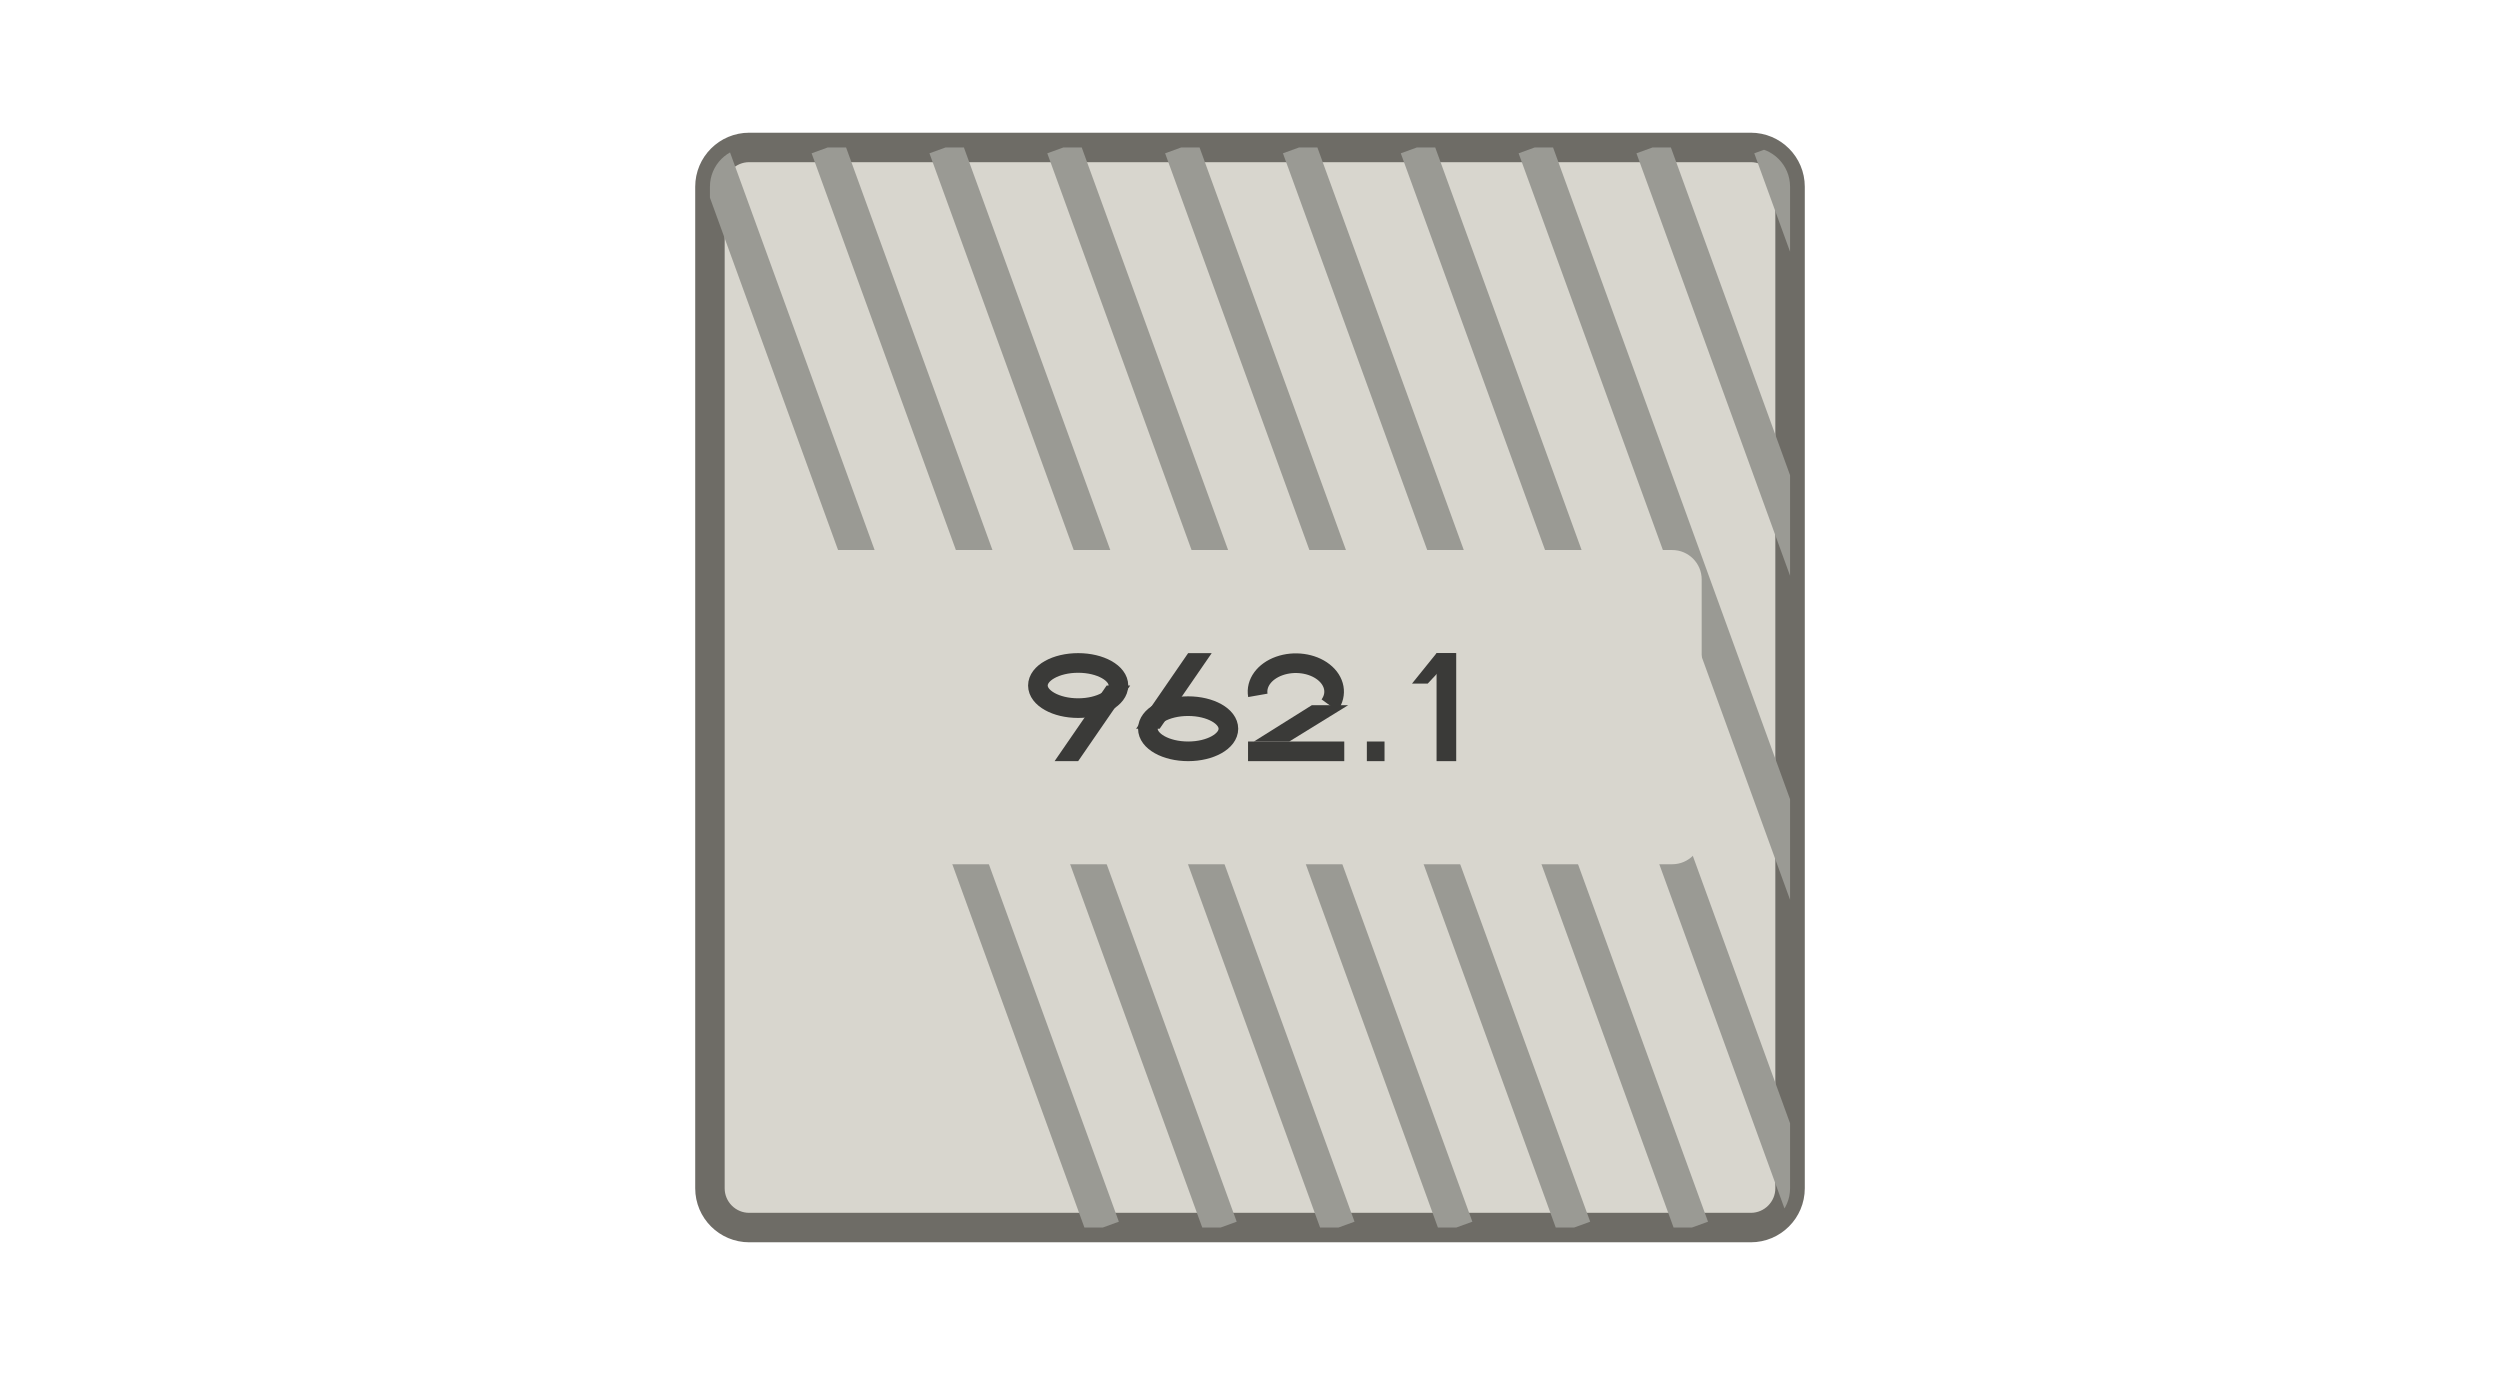
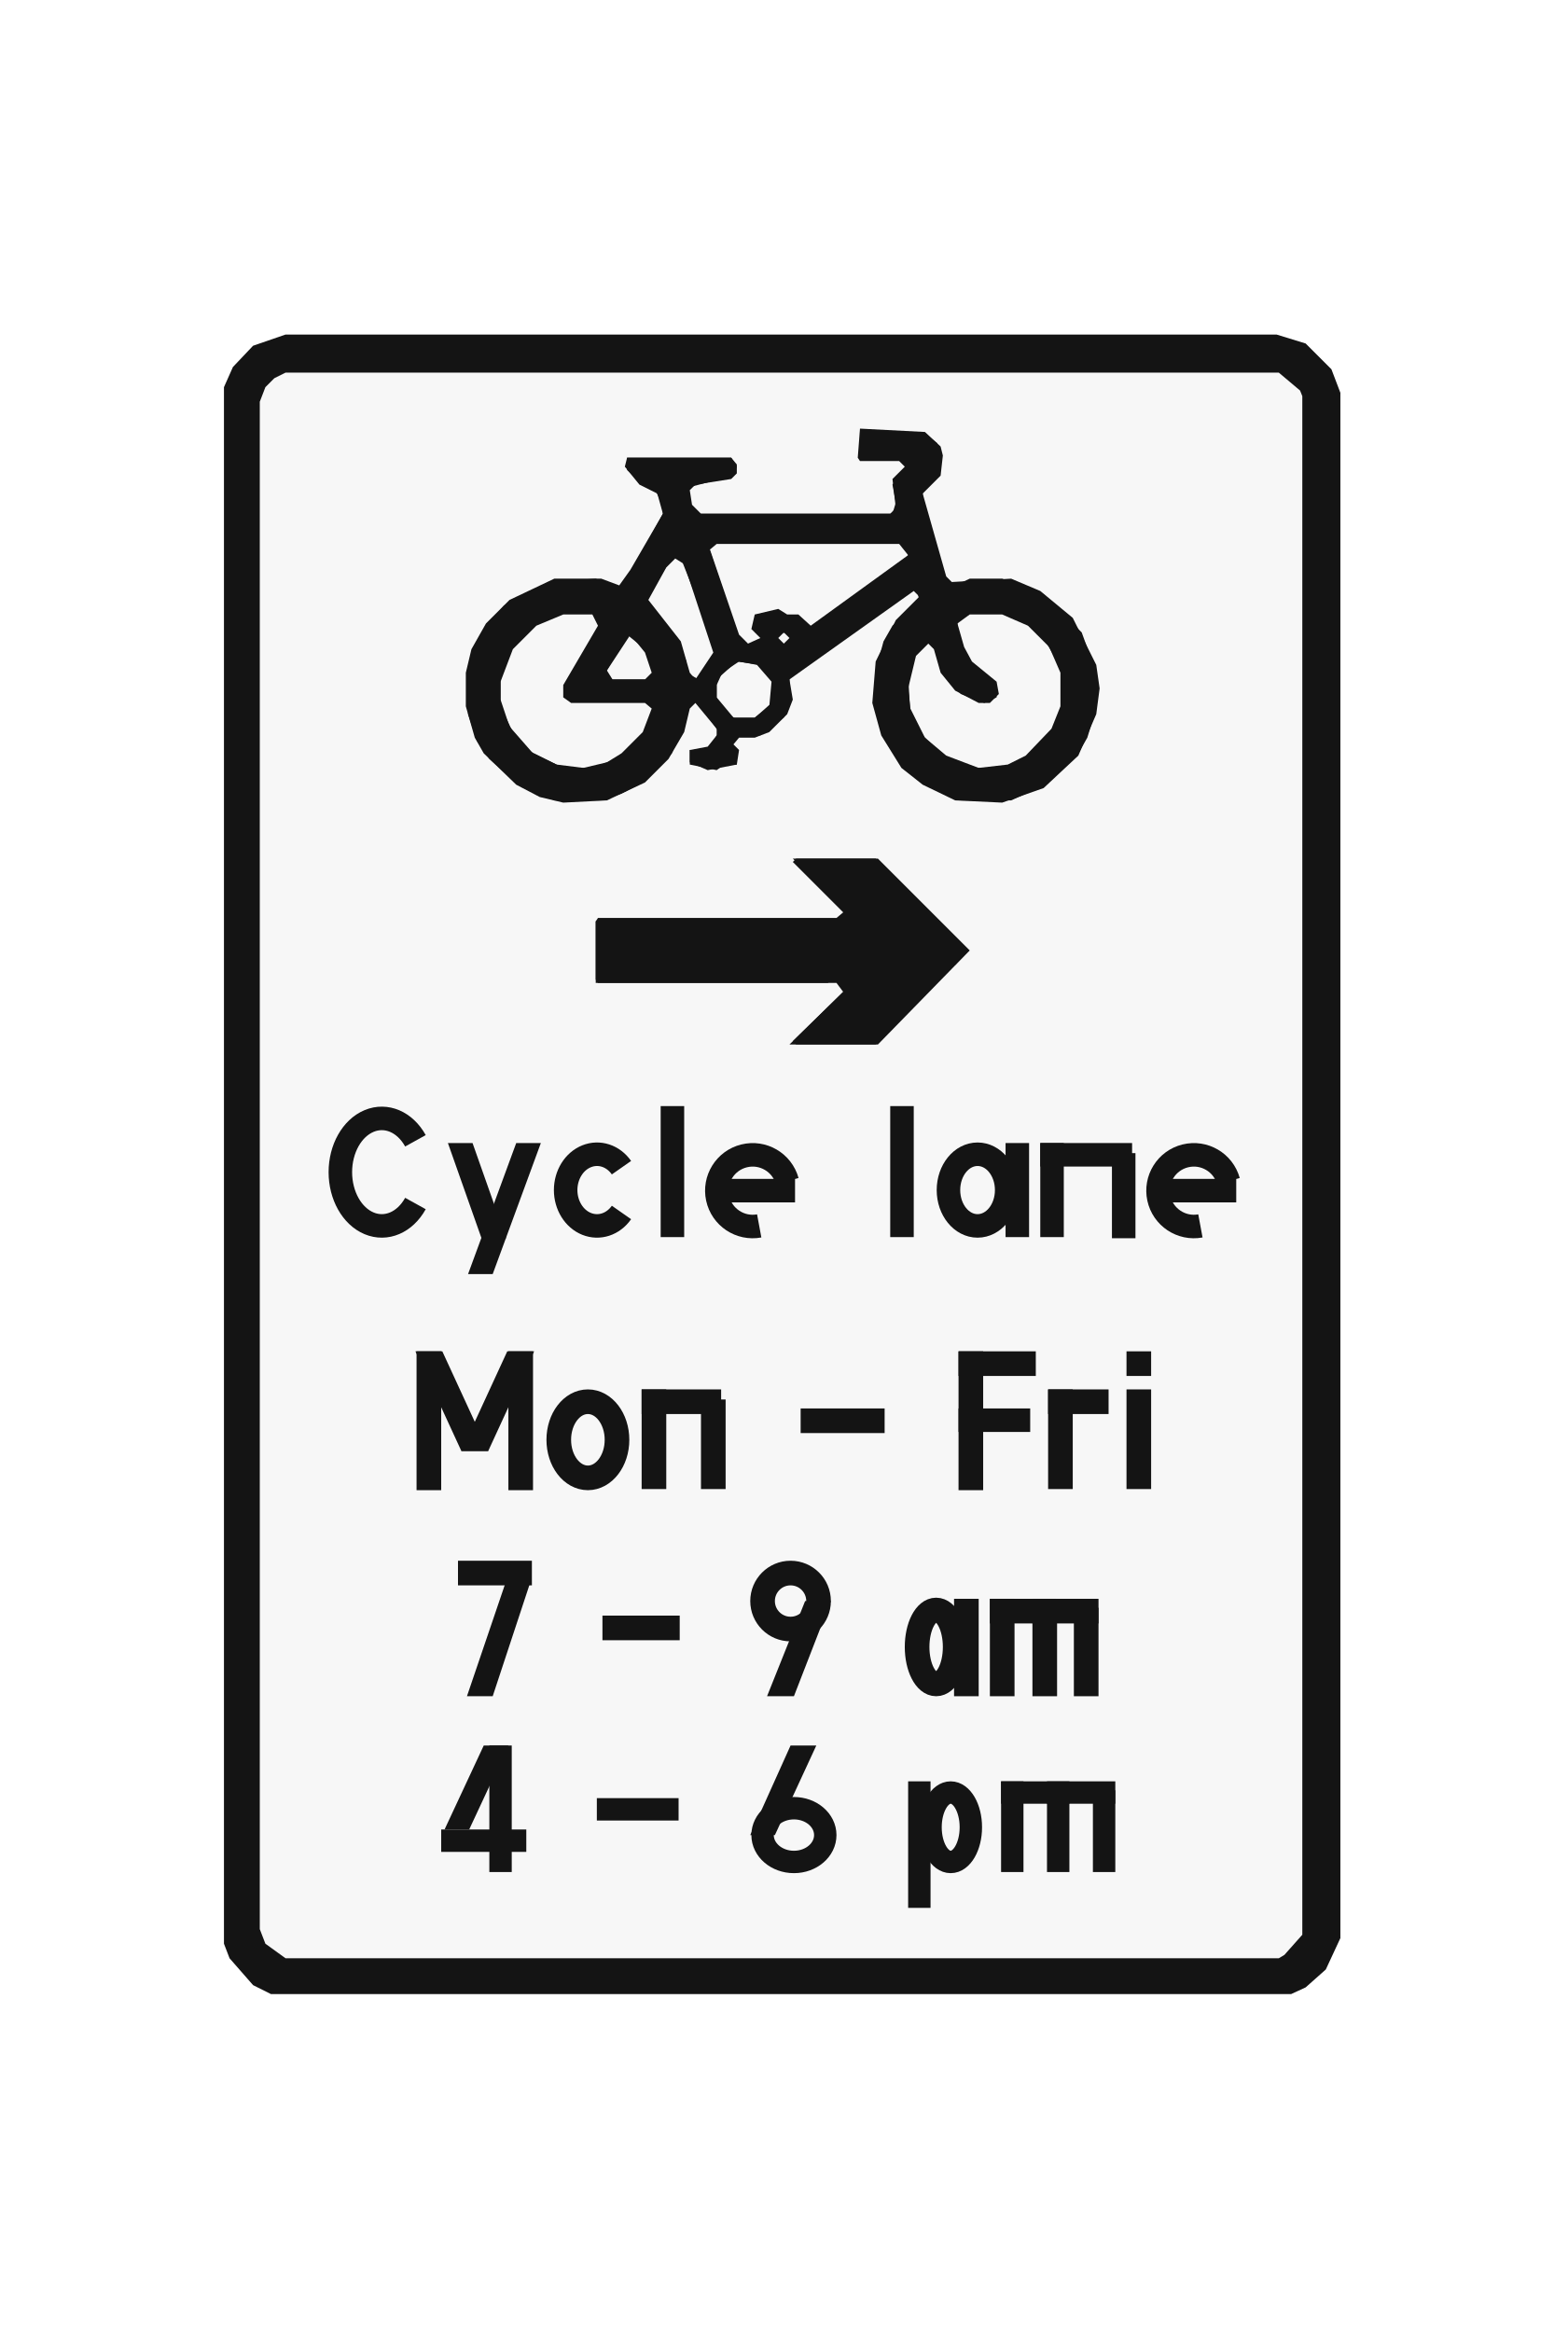
- <svg xmlns="http://www.w3.org/2000/svg" viewBox="-1.273 -0.7 2.546 1.4" width="160" height="88" role="img">
-   <g data-placeholder="1">
-     <rect x="-0.55" y="-0.55" width="1.10" height="1.10" rx="0.04" fill="#D8D6CE" stroke="#6E6C66" stroke-width="0.03" />
-     <clipPath id="ph962x1">
-       <rect x="-0.55" y="-0.55" width="1.10" height="1.10" rx="0.04" />
-     </clipPath>
-     <g clip-path="url(#ph962x1)">
-       <line x1="-0.550" y1="-0.55" x2="-0.150" y2="0.55" stroke="#9A9A94" stroke-width="0.035" />
-       <line x1="-0.430" y1="-0.55" x2="-0.030" y2="0.55" stroke="#9A9A94" stroke-width="0.035" />
-       <line x1="-0.310" y1="-0.55" x2="0.090" y2="0.55" stroke="#9A9A94" stroke-width="0.035" />
-       <line x1="-0.190" y1="-0.55" x2="0.210" y2="0.55" stroke="#9A9A94" stroke-width="0.035" />
-       <line x1="-0.070" y1="-0.55" x2="0.330" y2="0.55" stroke="#9A9A94" stroke-width="0.035" />
-       <line x1="0.050" y1="-0.55" x2="0.450" y2="0.55" stroke="#9A9A94" stroke-width="0.035" />
-       <line x1="0.170" y1="-0.55" x2="0.570" y2="0.55" stroke="#9A9A94" stroke-width="0.035" />
-       <line x1="0.290" y1="-0.55" x2="0.690" y2="0.55" stroke="#9A9A94" stroke-width="0.035" />
-       <line x1="0.410" y1="-0.55" x2="0.810" y2="0.55" stroke="#9A9A94" stroke-width="0.035" />
-       <line x1="0.530" y1="-0.55" x2="0.930" y2="0.55" stroke="#9A9A94" stroke-width="0.035" />
-     </g>
-     <rect x="-0.46" y="-0.14" width="0.92" height="0.32" rx="0.03" fill="#D8D6CE" />
-     <ellipse cx="-0.175" cy="-0.002" rx="0.041" ry="0.023" fill="none" stroke="#3A3A38" stroke-width="0.02" stroke-linecap="butt" />
-     <polygon points="-0.146,-0.002 -0.122,-0.002 -0.175,0.075 -0.199,0.075" fill="#3A3A38" />
-     <ellipse cx="-0.063" cy="0.042" rx="0.041" ry="0.023" fill="none" stroke="#3A3A38" stroke-width="0.02" stroke-linecap="butt" />
-     <polygon points="-0.063,-0.035 -0.039,-0.035 -0.092,0.042 -0.116,0.042" fill="#3A3A38" />
-     <path d="M 0.081 0.018 A 0.039 0.029 0 1 0 0.008 0.008" fill="none" stroke="#3A3A38" stroke-width="0.02" stroke-linecap="butt" stroke-linejoin="miter" />
-     <polygon points="0.063,0.018 0.1,0.018 0.04,0.055 0.004,0.055" fill="#3A3A38" />
-     <rect x="-0.002" y="0.055" width="0.098" height="0.02" fill="#3A3A38" />
-     <rect x="0.119" y="0.055" width="0.018" height="0.02" fill="#3A3A38" />
-     <rect x="0.19" y="-0.035" width="0.02" height="0.11" fill="#3A3A38" />
-     <polygon points="0.19,-0.035 0.165,-0.004 0.181,-0.004 0.21,-0.035" fill="#3A3A38" />
-   </g>
+ <svg xmlns="http://www.w3.org/2000/svg" viewBox="-0.7 -1.04 1.4 2.081" width="160" height="238" role="img">
+   <rect x="-0.5" y="-0.742" width="1.0" height="1.484" fill="none" />
+   <path d="M-0.474,-0.732 -0.492,-0.713 -0.5,-0.695 -0.5,0.695 -0.495,0.708 -0.474,0.732 -0.458,0.74 0.453,0.74 0.466,0.734 0.484,0.718 0.497,0.69 0.497,-0.69 0.489,-0.711 0.466,-0.734 0.44,-0.742 -0.445,-0.742Z" fill="#141414" fill-rule="evenodd" />
+   <path d="M-0.04,-0.45 -0.055,-0.44 -0.06,-0.429 -0.06,-0.418 -0.045,-0.4 -0.026,-0.4 -0.013,-0.41 -0.011,-0.432 -0.024,-0.447ZM-0.137,-0.474 -0.158,-0.442 -0.153,-0.434 -0.124,-0.434 -0.118,-0.44 -0.124,-0.458ZM0,-0.476 -0.005,-0.471 0,-0.466 0.005,-0.471ZM0.166,-0.492 0.155,-0.484 0.161,-0.463 0.168,-0.45 0.19,-0.432 0.192,-0.421 0.184,-0.413 0.174,-0.413 0.153,-0.424 0.14,-0.44 0.134,-0.461 0.129,-0.466 0.118,-0.455 0.111,-0.426 0.113,-0.408 0.126,-0.382 0.145,-0.366 0.174,-0.355 0.2,-0.358 0.216,-0.366 0.239,-0.39 0.247,-0.41 0.247,-0.44 0.237,-0.463 0.218,-0.482 0.195,-0.492ZM-0.197,-0.492 -0.221,-0.482 -0.242,-0.461 -0.253,-0.432 -0.253,-0.416 -0.245,-0.392 -0.224,-0.368 -0.203,-0.358 -0.179,-0.355 -0.158,-0.36 -0.145,-0.368 -0.126,-0.387 -0.118,-0.408 -0.124,-0.413 -0.19,-0.413 -0.197,-0.418 -0.197,-0.429 -0.166,-0.482 -0.171,-0.492ZM-0.097,-0.542 -0.105,-0.534 -0.121,-0.505 -0.092,-0.468 -0.084,-0.44 -0.079,-0.434 -0.063,-0.458 -0.089,-0.537ZM-0.066,-0.55 -0.04,-0.474 -0.032,-0.466 -0.021,-0.471 -0.029,-0.479 -0.026,-0.492 -0.005,-0.497 0.003,-0.492 0.013,-0.492 0.024,-0.482 0.111,-0.545 0.103,-0.555 -0.06,-0.555ZM-0.455,-0.703 -0.463,-0.695 -0.468,-0.682 -0.468,0.682 -0.463,0.695 -0.445,0.708 0.442,0.708 0.447,0.705 0.463,0.687 0.463,-0.687 0.461,-0.692 0.442,-0.708 -0.445,-0.708ZM0.166,-0.192 0.084,-0.108 0.011,-0.108 0.008,-0.111 0.053,-0.155 0.047,-0.163 -0.166,-0.163 -0.168,-0.166 -0.168,-0.218 -0.166,-0.221 0.047,-0.221 0.053,-0.226 0.008,-0.271 0.011,-0.274 0.084,-0.274ZM0.279,-0.447 0.282,-0.426 0.279,-0.403 0.263,-0.366 0.232,-0.337 0.195,-0.324 0.153,-0.326 0.124,-0.34 0.105,-0.355 0.087,-0.384 0.079,-0.413 0.082,-0.45 0.1,-0.487 0.121,-0.508 0.116,-0.513 0.005,-0.434 0.008,-0.416 0.003,-0.403 -0.013,-0.387 -0.026,-0.382 -0.04,-0.382 -0.045,-0.376 -0.04,-0.371 -0.042,-0.358 -0.068,-0.353 -0.084,-0.36 -0.084,-0.371 -0.068,-0.374 -0.06,-0.384 -0.06,-0.39 -0.079,-0.413 -0.084,-0.408 -0.089,-0.387 -0.103,-0.363 -0.124,-0.342 -0.158,-0.326 -0.197,-0.324 -0.218,-0.329 -0.239,-0.34 -0.268,-0.368 -0.276,-0.382 -0.284,-0.41 -0.284,-0.44 -0.279,-0.461 -0.266,-0.484 -0.245,-0.505 -0.205,-0.524 -0.163,-0.524 -0.147,-0.518 -0.137,-0.532 -0.108,-0.582 -0.113,-0.6 -0.129,-0.608 -0.142,-0.624 -0.14,-0.632 -0.047,-0.632 -0.042,-0.626 -0.042,-0.618 -0.047,-0.613 -0.079,-0.608 -0.084,-0.603 -0.082,-0.59 -0.074,-0.582 0.095,-0.582 0.1,-0.587 0.097,-0.613 0.108,-0.624 0.103,-0.629 0.068,-0.629 0.066,-0.632 0.068,-0.658 0.126,-0.655 0.14,-0.642 0.142,-0.634 0.14,-0.616 0.124,-0.6 0.145,-0.526 0.15,-0.521 0.203,-0.524 0.229,-0.513 0.258,-0.489Z" fill="#F7F7F7" fill-rule="evenodd" />
+   <path d="M0.097,-0.124 0.087,-0.121 0.068,-0.126 0.058,-0.137 0.053,-0.155 0.005,-0.108 0.082,-0.108ZM0.153,-0.203 0.155,-0.2 0.153,-0.179 0.163,-0.19ZM-0.168,-0.218 -0.168,-0.163 0.04,-0.163 0.026,-0.174 0.021,-0.184 0.021,-0.2 0.034,-0.218ZM0.008,-0.274 0.053,-0.229 0.058,-0.245 0.068,-0.255 0.087,-0.261 0.097,-0.258 0.082,-0.274ZM0.279,-0.44 0.266,-0.476 0.232,-0.51 0.195,-0.524 0.166,-0.524 0.153,-0.518 0.145,-0.521 0.124,-0.595 0.124,-0.603 0.134,-0.611 0.14,-0.621 0.137,-0.645 0.124,-0.655 0.068,-0.655 0.068,-0.632 0.105,-0.632 0.111,-0.626 0.097,-0.608 0.1,-0.592 0.097,-0.582 -0.076,-0.582 -0.082,-0.587 -0.087,-0.605 -0.045,-0.616 -0.042,-0.624 -0.047,-0.632 -0.14,-0.632 -0.14,-0.621 -0.126,-0.608 -0.116,-0.605 -0.108,-0.59 -0.108,-0.582 -0.137,-0.529 -0.147,-0.516 -0.168,-0.524 -0.21,-0.521 -0.25,-0.5 -0.271,-0.474 -0.279,-0.455 -0.282,-0.403 -0.274,-0.379 -0.263,-0.363 -0.237,-0.34 -0.205,-0.326 -0.163,-0.326 -0.145,-0.332 -0.126,-0.342 -0.1,-0.368 -0.082,-0.416 -0.074,-0.41 -0.058,-0.387 -0.068,-0.371 -0.084,-0.371 -0.084,-0.358 -0.06,-0.353 -0.053,-0.358 -0.042,-0.358 -0.042,-0.371 -0.05,-0.374 -0.045,-0.384 -0.021,-0.384 0,-0.4 0.005,-0.41 0.005,-0.437 0.118,-0.516 0.121,-0.505 0.097,-0.482 0.089,-0.468 0.082,-0.442 0.082,-0.405 0.087,-0.387 0.103,-0.36 0.126,-0.34 0.158,-0.326 0.203,-0.326 0.234,-0.34 0.263,-0.368 0.271,-0.382 0.279,-0.408ZM-0.042,-0.45 -0.021,-0.447 -0.008,-0.429 -0.011,-0.413 -0.029,-0.397 -0.04,-0.397 -0.05,-0.403 -0.06,-0.416 -0.06,-0.434ZM-0.14,-0.474 -0.124,-0.461 -0.116,-0.442 -0.118,-0.434 -0.158,-0.434 -0.161,-0.437ZM-0.011,-0.461 -0.003,-0.476 0.013,-0.474 -0.008,-0.458ZM0.161,-0.492 0.184,-0.495 0.2,-0.492 0.216,-0.484 0.232,-0.471 0.247,-0.445 0.25,-0.416 0.242,-0.392 0.218,-0.366 0.195,-0.355 0.166,-0.355 0.142,-0.366 0.121,-0.387 0.113,-0.403 0.111,-0.437 0.118,-0.458 0.129,-0.471 0.134,-0.466 0.14,-0.442 0.158,-0.421 0.179,-0.413 0.19,-0.418 0.19,-0.429 0.168,-0.447 0.161,-0.461 0.155,-0.476 0.155,-0.487ZM-0.203,-0.492 -0.176,-0.495 -0.163,-0.489 -0.166,-0.479 -0.197,-0.426 -0.192,-0.416 -0.118,-0.416 -0.116,-0.413 -0.116,-0.405 -0.126,-0.384 -0.15,-0.363 -0.171,-0.355 -0.197,-0.355 -0.229,-0.371 -0.242,-0.387 -0.253,-0.41 -0.253,-0.437 -0.242,-0.463 -0.224,-0.482ZM-0.095,-0.55 -0.06,-0.461 -0.076,-0.434 -0.087,-0.44 -0.087,-0.45 -0.095,-0.471 -0.124,-0.505ZM-0.068,-0.555 -0.066,-0.558 0.105,-0.558 0.111,-0.553 0.111,-0.542 0.018,-0.476 0.013,-0.479 0.013,-0.489 0.005,-0.489 -0.003,-0.495 -0.026,-0.489 -0.026,-0.476 -0.018,-0.474 -0.024,-0.466 -0.034,-0.466 -0.04,-0.471Z" fill="#141414" fill-rule="evenodd" />
+   <path d="M -0.329 -0.022 A 0.037 0.048 0 1 0 -0.329 0.034" fill="none" stroke="#141414" stroke-width="0.021" stroke-linecap="butt" stroke-linejoin="miter" />
+   <polygon points="-0.3,-0.02 -0.278,-0.02 -0.248,0.065 -0.27,0.065" fill="#141414" />
+   <polygon points="-0.239,-0.02 -0.217,-0.02 -0.26,0.097 -0.282,0.097" fill="#141414" />
+   <path d="M -0.145 0.002 A 0.028 0.032 0 1 0 -0.145 0.042" fill="none" stroke="#141414" stroke-width="0.021" stroke-linecap="butt" stroke-linejoin="miter" />
+   <rect x="-0.11" y="-0.053" width="0.021" height="0.117" fill="#141414" />
+   <path d="M 0.003 0.014 A 0.032 0.032 0 1 0 -0.022 0.054" fill="none" stroke="#141414" stroke-width="0.021" stroke-linecap="butt" stroke-linejoin="miter" />
+   <rect x="-0.066" y="0.012" width="0.076" height="0.021" fill="#141414" />
+   <rect x="0.095" y="-0.053" width="0.021" height="0.117" fill="#141414" />
+   <ellipse cx="0.173" cy="0.022" rx="0.026" ry="0.032" fill="none" stroke="#141414" stroke-width="0.021" stroke-linecap="butt" />
+   <rect x="0.198" y="-0.02" width="0.021" height="0.084" fill="#141414" />
+   <rect x="0.229" y="-0.02" width="0.021" height="0.084" fill="#141414" />
+   <rect x="0.229" y="-0.02" width="0.082" height="0.021" fill="#141414" />
+   <rect x="0.293" y="-0.011" width="0.021" height="0.076" fill="#141414" />
+   <path d="M 0.397 0.014 A 0.032 0.032 0 1 0 0.372 0.054" fill="none" stroke="#141414" stroke-width="0.021" stroke-linecap="butt" stroke-linejoin="miter" />
+   <rect x="0.328" y="0.012" width="0.076" height="0.021" fill="#141414" />
+   <rect x="-0.328" y="0.166" width="0.022" height="0.124" fill="#141414" />
+   <rect x="-0.246" y="0.166" width="0.022" height="0.124" fill="#141414" />
+   <polygon points="-0.329,0.166 -0.305,0.166 -0.264,0.255 -0.288,0.255" fill="#141414" />
+   <polygon points="-0.247,0.166 -0.223,0.166 -0.264,0.255 -0.288,0.255" fill="#141414" />
+   <ellipse cx="-0.175" cy="0.245" rx="0.026" ry="0.034" fill="none" stroke="#141414" stroke-width="0.022" stroke-linecap="butt" />
+   <rect x="-0.127" y="0.2" width="0.022" height="0.089" fill="#141414" />
+   <rect x="-0.127" y="0.2" width="0.071" height="0.022" fill="#141414" />
+   <rect x="-0.074" y="0.209" width="0.022" height="0.08" fill="#141414" />
+   <rect x="0.015" y="0.217" width="0.075" height="0.022" fill="#141414" />
+   <rect x="0.156" y="0.166" width="0.022" height="0.124" fill="#141414" />
+   <rect x="0.156" y="0.166" width="0.069" height="0.022" fill="#141414" />
+   <rect x="0.156" y="0.217" width="0.064" height="0.021" fill="#141414" />
+   <rect x="0.236" y="0.2" width="0.022" height="0.089" fill="#141414" />
+   <rect x="0.236" y="0.2" width="0.054" height="0.022" fill="#141414" />
+   <rect x="0.306" y="0.2" width="0.022" height="0.089" fill="#141414" />
+   <rect x="0.306" y="0.166" width="0.022" height="0.022" fill="#141414" />
+   <rect x="-0.291" y="0.353" width="0.066" height="0.022" fill="#141414" />
+   <polygon points="-0.249,0.374 -0.227,0.374 -0.26,0.474 -0.283,0.474" fill="#141414" />
+   <rect x="-0.162" y="0.402" width="0.069" height="0.022" fill="#141414" />
+   <ellipse cx="0.006" cy="0.389" rx="0.025" ry="0.025" fill="none" stroke="#141414" stroke-width="0.022" stroke-linecap="butt" />
+   <polygon points="0.019,0.389 0.042,0.389 0.009,0.474 -0.015,0.474" fill="#141414" />
+   <ellipse cx="0.136" cy="0.43" rx="0.017" ry="0.033" fill="none" stroke="#141414" stroke-width="0.022" stroke-linecap="butt" />
+   <rect x="0.152" y="0.387" width="0.022" height="0.087" fill="#141414" />
+   <rect x="0.184" y="0.387" width="0.022" height="0.087" fill="#141414" />
+   <rect x="0.184" y="0.387" width="0.059" height="0.022" fill="#141414" />
+   <rect x="0.222" y="0.395" width="0.022" height="0.079" fill="#141414" />
+   <rect x="0.222" y="0.387" width="0.059" height="0.022" fill="#141414" />
+   <rect x="0.259" y="0.395" width="0.022" height="0.079" fill="#141414" />
+   <rect x="-0.263" y="0.518" width="0.02" height="0.113" fill="#141414" />
+   <polygon points="-0.268,0.518 -0.246,0.518 -0.281,0.593 -0.303,0.593" fill="#141414" />
+   <rect x="-0.306" y="0.593" width="0.076" height="0.02" fill="#141414" />
+   <rect x="-0.167" y="0.565" width="0.073" height="0.02" fill="#141414" />
+   <ellipse cx="0.009" cy="0.598" rx="0.028" ry="0.024" fill="none" stroke="#141414" stroke-width="0.02" stroke-linecap="butt" />
+   <polygon points="0.006,0.518 0.029,0.518 -0.008,0.598 -0.03,0.598" fill="#141414" />
+   <rect x="0.111" y="0.55" width="0.02" height="0.113" fill="#141414" />
+   <ellipse cx="0.149" cy="0.591" rx="0.018" ry="0.031" fill="none" stroke="#141414" stroke-width="0.02" stroke-linecap="butt" />
+   <rect x="0.194" y="0.55" width="0.02" height="0.081" fill="#141414" />
+   <rect x="0.194" y="0.55" width="0.061" height="0.02" fill="#141414" />
+   <rect x="0.235" y="0.558" width="0.02" height="0.073" fill="#141414" />
+   <rect x="0.235" y="0.55" width="0.061" height="0.02" fill="#141414" />
+   <rect x="0.276" y="0.558" width="0.02" height="0.073" fill="#141414" />
</svg>
